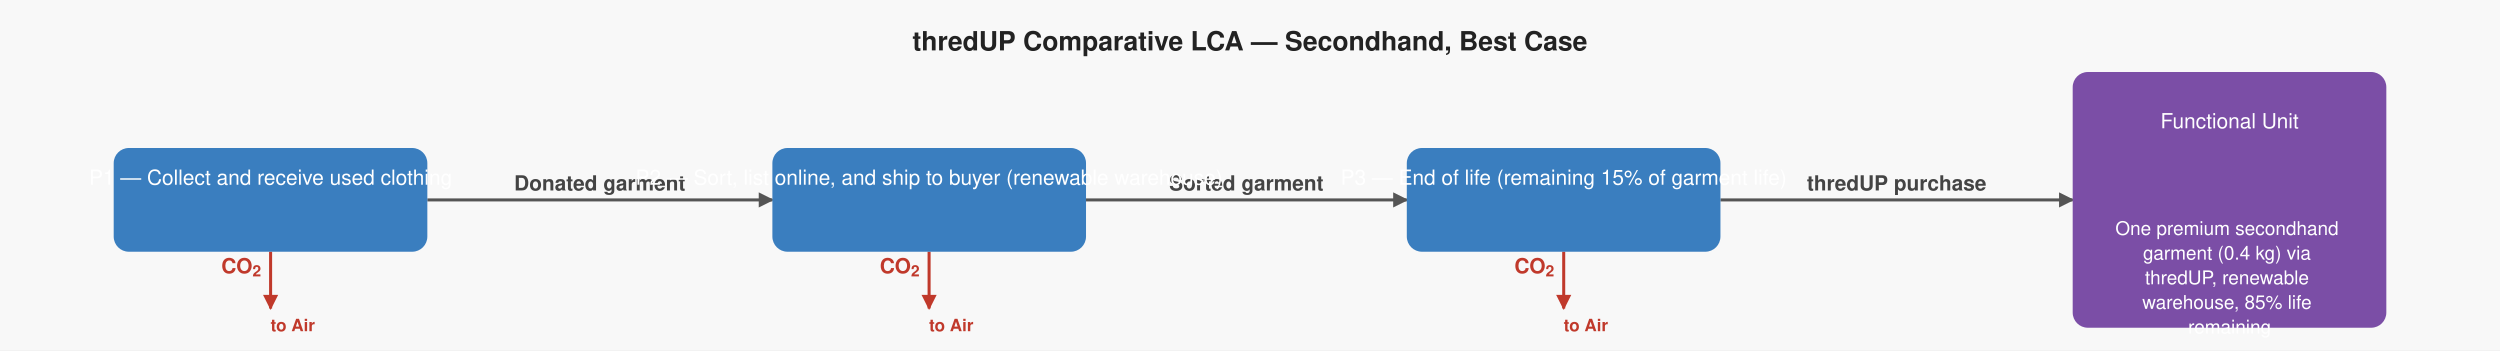
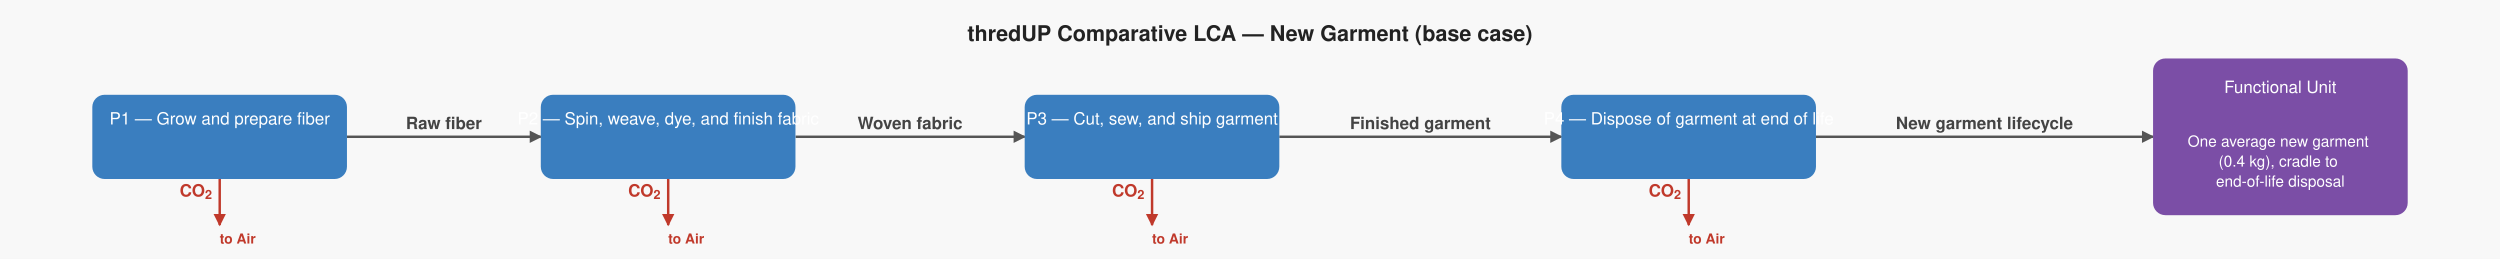
- <svg xmlns="http://www.w3.org/2000/svg" width="1319.3" height="184.8" viewBox="0 -38.0 1319.3 184.8">
-   <rect x="0" y="-38.0" width="1319.3" height="184.8" fill="#f8f8f8" />
+ <svg xmlns="http://www.w3.org/2000/svg" width="1624.9" height="168.3" viewBox="0 -38.0 1624.9 168.3">
+   <rect x="0" y="-38.0" width="1624.9" height="168.3" fill="#f8f8f8" />
  <defs>
    <marker id="arr" viewBox="0 0 10 10" refX="9" refY="5" markerWidth="5" markerHeight="5" orient="auto">
      <path d="M0,0 L10,5 L0,10 z" fill="#555555" />
    </marker>
    <marker id="arr-green" viewBox="0 0 10 10" refX="9" refY="5" markerWidth="5" markerHeight="5" orient="auto">
      <path d="M0,0 L10,5 L0,10 z" fill="#2d7a45" />
    </marker>
    <marker id="arr-red" viewBox="0 0 10 10" refX="9" refY="5" markerWidth="5" markerHeight="5" orient="auto">
      <path d="M0,0 L10,5 L0,10 z" fill="#c0392b" />
    </marker>
  </defs>
-   <text x="659.6" y="-11.4" text-anchor="middle" dominant-baseline="auto" font-family="Helvetica,Arial,sans-serif" font-size="14" font-weight="bold" fill="#222">thredUP Comparative LCA — Secondhand, Best Case</text>
-   <line x1="142.8" y1="94.8" x2="142.8" y2="124.8" stroke="#c0392b" stroke-width="1.6" marker-end="url(#arr-red)" />
-   <text x="137.8" y="106.2" text-anchor="end" dominant-baseline="auto" font-family="Helvetica,Arial,sans-serif" font-size="11" font-weight="bold" fill="#c0392b">CO<tspan baseline-shift="sub" font-size="0.75em">2</tspan>
+   <text x="812.4" y="-11.4" text-anchor="middle" dominant-baseline="auto" font-family="Helvetica,Arial,sans-serif" font-size="14" font-weight="bold" fill="#222">thredUP Comparative LCA — New Garment (base case)</text>
+   <line x1="142.8" y1="78.3" x2="142.8" y2="108.3" stroke="#c0392b" stroke-width="1.6" marker-end="url(#arr-red)" />
+   <text x="137.8" y="89.7" text-anchor="end" dominant-baseline="auto" font-family="Helvetica,Arial,sans-serif" font-size="11" font-weight="bold" fill="#c0392b">CO<tspan baseline-shift="sub" font-size="0.75em">2</tspan>
  </text>
-   <text x="142.8" y="136.8" text-anchor="start" dominant-baseline="auto" font-family="Helvetica,Arial,sans-serif" font-size="9" font-weight="bold" fill="#c0392b">to Air</text>
-   <line x1="490.3" y1="94.8" x2="490.3" y2="124.8" stroke="#c0392b" stroke-width="1.6" marker-end="url(#arr-red)" />
-   <text x="485.3" y="106.2" text-anchor="end" dominant-baseline="auto" font-family="Helvetica,Arial,sans-serif" font-size="11" font-weight="bold" fill="#c0392b">CO<tspan baseline-shift="sub" font-size="0.75em">2</tspan>
+   <text x="142.8" y="120.3" text-anchor="start" dominant-baseline="auto" font-family="Helvetica,Arial,sans-serif" font-size="9" font-weight="bold" fill="#c0392b">to Air</text>
+   <line x1="434.3" y1="78.3" x2="434.3" y2="108.3" stroke="#c0392b" stroke-width="1.6" marker-end="url(#arr-red)" />
+   <text x="429.3" y="89.7" text-anchor="end" dominant-baseline="auto" font-family="Helvetica,Arial,sans-serif" font-size="11" font-weight="bold" fill="#c0392b">CO<tspan baseline-shift="sub" font-size="0.75em">2</tspan>
  </text>
-   <text x="490.3" y="136.8" text-anchor="start" dominant-baseline="auto" font-family="Helvetica,Arial,sans-serif" font-size="9" font-weight="bold" fill="#c0392b">to Air</text>
-   <line x1="825.2" y1="94.8" x2="825.2" y2="124.8" stroke="#c0392b" stroke-width="1.6" marker-end="url(#arr-red)" />
-   <text x="820.2" y="106.2" text-anchor="end" dominant-baseline="auto" font-family="Helvetica,Arial,sans-serif" font-size="11" font-weight="bold" fill="#c0392b">CO<tspan baseline-shift="sub" font-size="0.75em">2</tspan>
+   <text x="434.3" y="120.3" text-anchor="start" dominant-baseline="auto" font-family="Helvetica,Arial,sans-serif" font-size="9" font-weight="bold" fill="#c0392b">to Air</text>
+   <line x1="748.8" y1="78.3" x2="748.8" y2="108.3" stroke="#c0392b" stroke-width="1.6" marker-end="url(#arr-red)" />
+   <text x="743.8" y="89.7" text-anchor="end" dominant-baseline="auto" font-family="Helvetica,Arial,sans-serif" font-size="11" font-weight="bold" fill="#c0392b">CO<tspan baseline-shift="sub" font-size="0.75em">2</tspan>
  </text>
-   <text x="825.2" y="136.8" text-anchor="start" dominant-baseline="auto" font-family="Helvetica,Arial,sans-serif" font-size="9" font-weight="bold" fill="#c0392b">to Air</text>
-   <line x1="225.5" y1="67.5" x2="407.6" y2="67.5" stroke="#555555" stroke-width="1.6" marker-end="url(#arr)" />
-   <text x="316.5" y="62.5" text-anchor="middle" dominant-baseline="auto" font-family="Helvetica,Arial,sans-serif" font-size="11" font-weight="bold" fill="#444">Donated garment</text>
-   <line x1="573.1" y1="67.5" x2="742.4" y2="67.5" stroke="#555555" stroke-width="1.6" marker-end="url(#arr)" />
-   <text x="657.7" y="62.5" text-anchor="middle" dominant-baseline="auto" font-family="Helvetica,Arial,sans-serif" font-size="11" font-weight="bold" fill="#444">Sorted garment</text>
-   <line x1="907.9" y1="67.5" x2="1093.8" y2="67.5" stroke="#555555" stroke-width="1.6" marker-end="url(#arr)" />
-   <text x="1000.9" y="62.5" text-anchor="middle" dominant-baseline="auto" font-family="Helvetica,Arial,sans-serif" font-size="11" font-weight="bold" fill="#444">thredUP purchase</text>
-   <rect x="60.0" y="40.1" width="165.513" height="54.745" rx="8" fill="#3a7ebf" />
-   <text x="142.8" y="59.5" text-anchor="middle" dominant-baseline="auto" font-family="Helvetica,Arial,sans-serif" font-size="11" font-weight="normal" fill="white">P1 — Collect and receive used clothing</text>
-   <rect x="407.6" y="40.1" width="165.513" height="54.745" rx="8" fill="#3a7ebf" />
-   <text x="490.3" y="59.5" text-anchor="middle" dominant-baseline="auto" font-family="Helvetica,Arial,sans-serif" font-size="11" font-weight="normal" fill="white">P2 — Sort, list online, and ship to buyer (renewable warehouse)</text>
-   <rect x="742.4" y="40.1" width="165.513" height="54.745" rx="8" fill="#3a7ebf" />
-   <text x="825.2" y="59.5" text-anchor="middle" dominant-baseline="auto" font-family="Helvetica,Arial,sans-serif" font-size="11" font-weight="normal" fill="white">P3 — End of life (remaining 15% of garment life)</text>
-   <rect x="1093.8" y="-0.0" width="165.513" height="134.952" rx="8" fill="#7b4ea6" />
-   <text x="1176.6" y="29.7" text-anchor="middle" dominant-baseline="auto" font-family="Helvetica,Arial,sans-serif" font-size="11" font-weight="normal" fill="white">Functional Unit</text>
+   <text x="748.8" y="120.3" text-anchor="start" dominant-baseline="auto" font-family="Helvetica,Arial,sans-serif" font-size="9" font-weight="bold" fill="#c0392b">to Air</text>
+   <line x1="1097.6" y1="78.3" x2="1097.6" y2="108.3" stroke="#c0392b" stroke-width="1.6" marker-end="url(#arr-red)" />
+   <text x="1092.6" y="89.7" text-anchor="end" dominant-baseline="auto" font-family="Helvetica,Arial,sans-serif" font-size="11" font-weight="bold" fill="#c0392b">CO<tspan baseline-shift="sub" font-size="0.75em">2</tspan>
+   </text>
+   <text x="1097.6" y="120.3" text-anchor="start" dominant-baseline="auto" font-family="Helvetica,Arial,sans-serif" font-size="9" font-weight="bold" fill="#c0392b">to Air</text>
+   <line x1="225.5" y1="50.9" x2="351.5" y2="50.9" stroke="#555555" stroke-width="1.6" marker-end="url(#arr)" />
+   <text x="288.5" y="45.9" text-anchor="middle" dominant-baseline="auto" font-family="Helvetica,Arial,sans-serif" font-size="11" font-weight="bold" fill="#444">Raw fiber</text>
+   <line x1="517.1" y1="50.9" x2="666.0" y2="50.9" stroke="#555555" stroke-width="1.6" marker-end="url(#arr)" />
+   <text x="591.5" y="45.9" text-anchor="middle" dominant-baseline="auto" font-family="Helvetica,Arial,sans-serif" font-size="11" font-weight="bold" fill="#444">Woven fabric</text>
+   <line x1="831.5" y1="50.9" x2="1014.8" y2="50.9" stroke="#555555" stroke-width="1.6" marker-end="url(#arr)" />
+   <text x="923.2" y="45.9" text-anchor="middle" dominant-baseline="auto" font-family="Helvetica,Arial,sans-serif" font-size="11" font-weight="bold" fill="#444">Finished garment</text>
+   <line x1="1180.3" y1="50.9" x2="1399.4" y2="50.9" stroke="#555555" stroke-width="1.6" marker-end="url(#arr)" />
+   <text x="1289.8" y="45.9" text-anchor="middle" dominant-baseline="auto" font-family="Helvetica,Arial,sans-serif" font-size="11" font-weight="bold" fill="#444">New garment lifecycle</text>
+   <rect x="60.0" y="23.6" width="165.513" height="54.745" rx="8" fill="#3a7ebf" />
+   <text x="142.8" y="42.9" text-anchor="middle" dominant-baseline="auto" font-family="Helvetica,Arial,sans-serif" font-size="11" font-weight="normal" fill="white">P1 — Grow and prepare fiber</text>
+   <rect x="351.5" y="23.6" width="165.513" height="54.745" rx="8" fill="#3a7ebf" />
+   <text x="434.3" y="42.9" text-anchor="middle" dominant-baseline="auto" font-family="Helvetica,Arial,sans-serif" font-size="11" font-weight="normal" fill="white">P2 — Spin, weave, dye, and finish fabric</text>
+   <rect x="666.0" y="23.6" width="165.513" height="54.745" rx="8" fill="#3a7ebf" />
+   <text x="748.8" y="42.9" text-anchor="middle" dominant-baseline="auto" font-family="Helvetica,Arial,sans-serif" font-size="11" font-weight="normal" fill="white">P3 — Cut, sew, and ship garment</text>
+   <rect x="1014.8" y="23.6" width="165.513" height="54.745" rx="8" fill="#3a7ebf" />
+   <text x="1097.6" y="42.9" text-anchor="middle" dominant-baseline="auto" font-family="Helvetica,Arial,sans-serif" font-size="11" font-weight="normal" fill="white">P4 — Dispose of garment at end of life</text>
+   <rect x="1399.4" y="-0.0" width="165.513" height="101.851" rx="8" fill="#7b4ea6" />
+   <text x="1482.1" y="22.4" text-anchor="middle" dominant-baseline="auto" font-family="Helvetica,Arial,sans-serif" font-size="11" font-weight="normal" fill="white">Functional Unit</text>
  <text text-anchor="middle" font-family="Helvetica,Arial,sans-serif" font-size="10" font-weight="normal" fill="white">
-     <tspan x="1176.6" y="86.0" dominant-baseline="auto">One premium secondhand</tspan>
-     <tspan x="1176.6" y="99.0" dominant-baseline="auto">garment (0.4 kg) via</tspan>
-     <tspan x="1176.6" y="112.0" dominant-baseline="auto">thredUP, renewable</tspan>
-     <tspan x="1176.6" y="125.0" dominant-baseline="auto">warehouse, 85% life</tspan>
-     <tspan x="1176.6" y="138.0" dominant-baseline="auto">remaining</tspan>
+     <tspan x="1482.1" y="57.3" dominant-baseline="auto">One average new garment</tspan>
+     <tspan x="1482.1" y="70.3" dominant-baseline="auto">(0.4 kg), cradle to</tspan>
+     <tspan x="1482.1" y="83.3" dominant-baseline="auto">end-of-life disposal</tspan>
  </text>
</svg>
